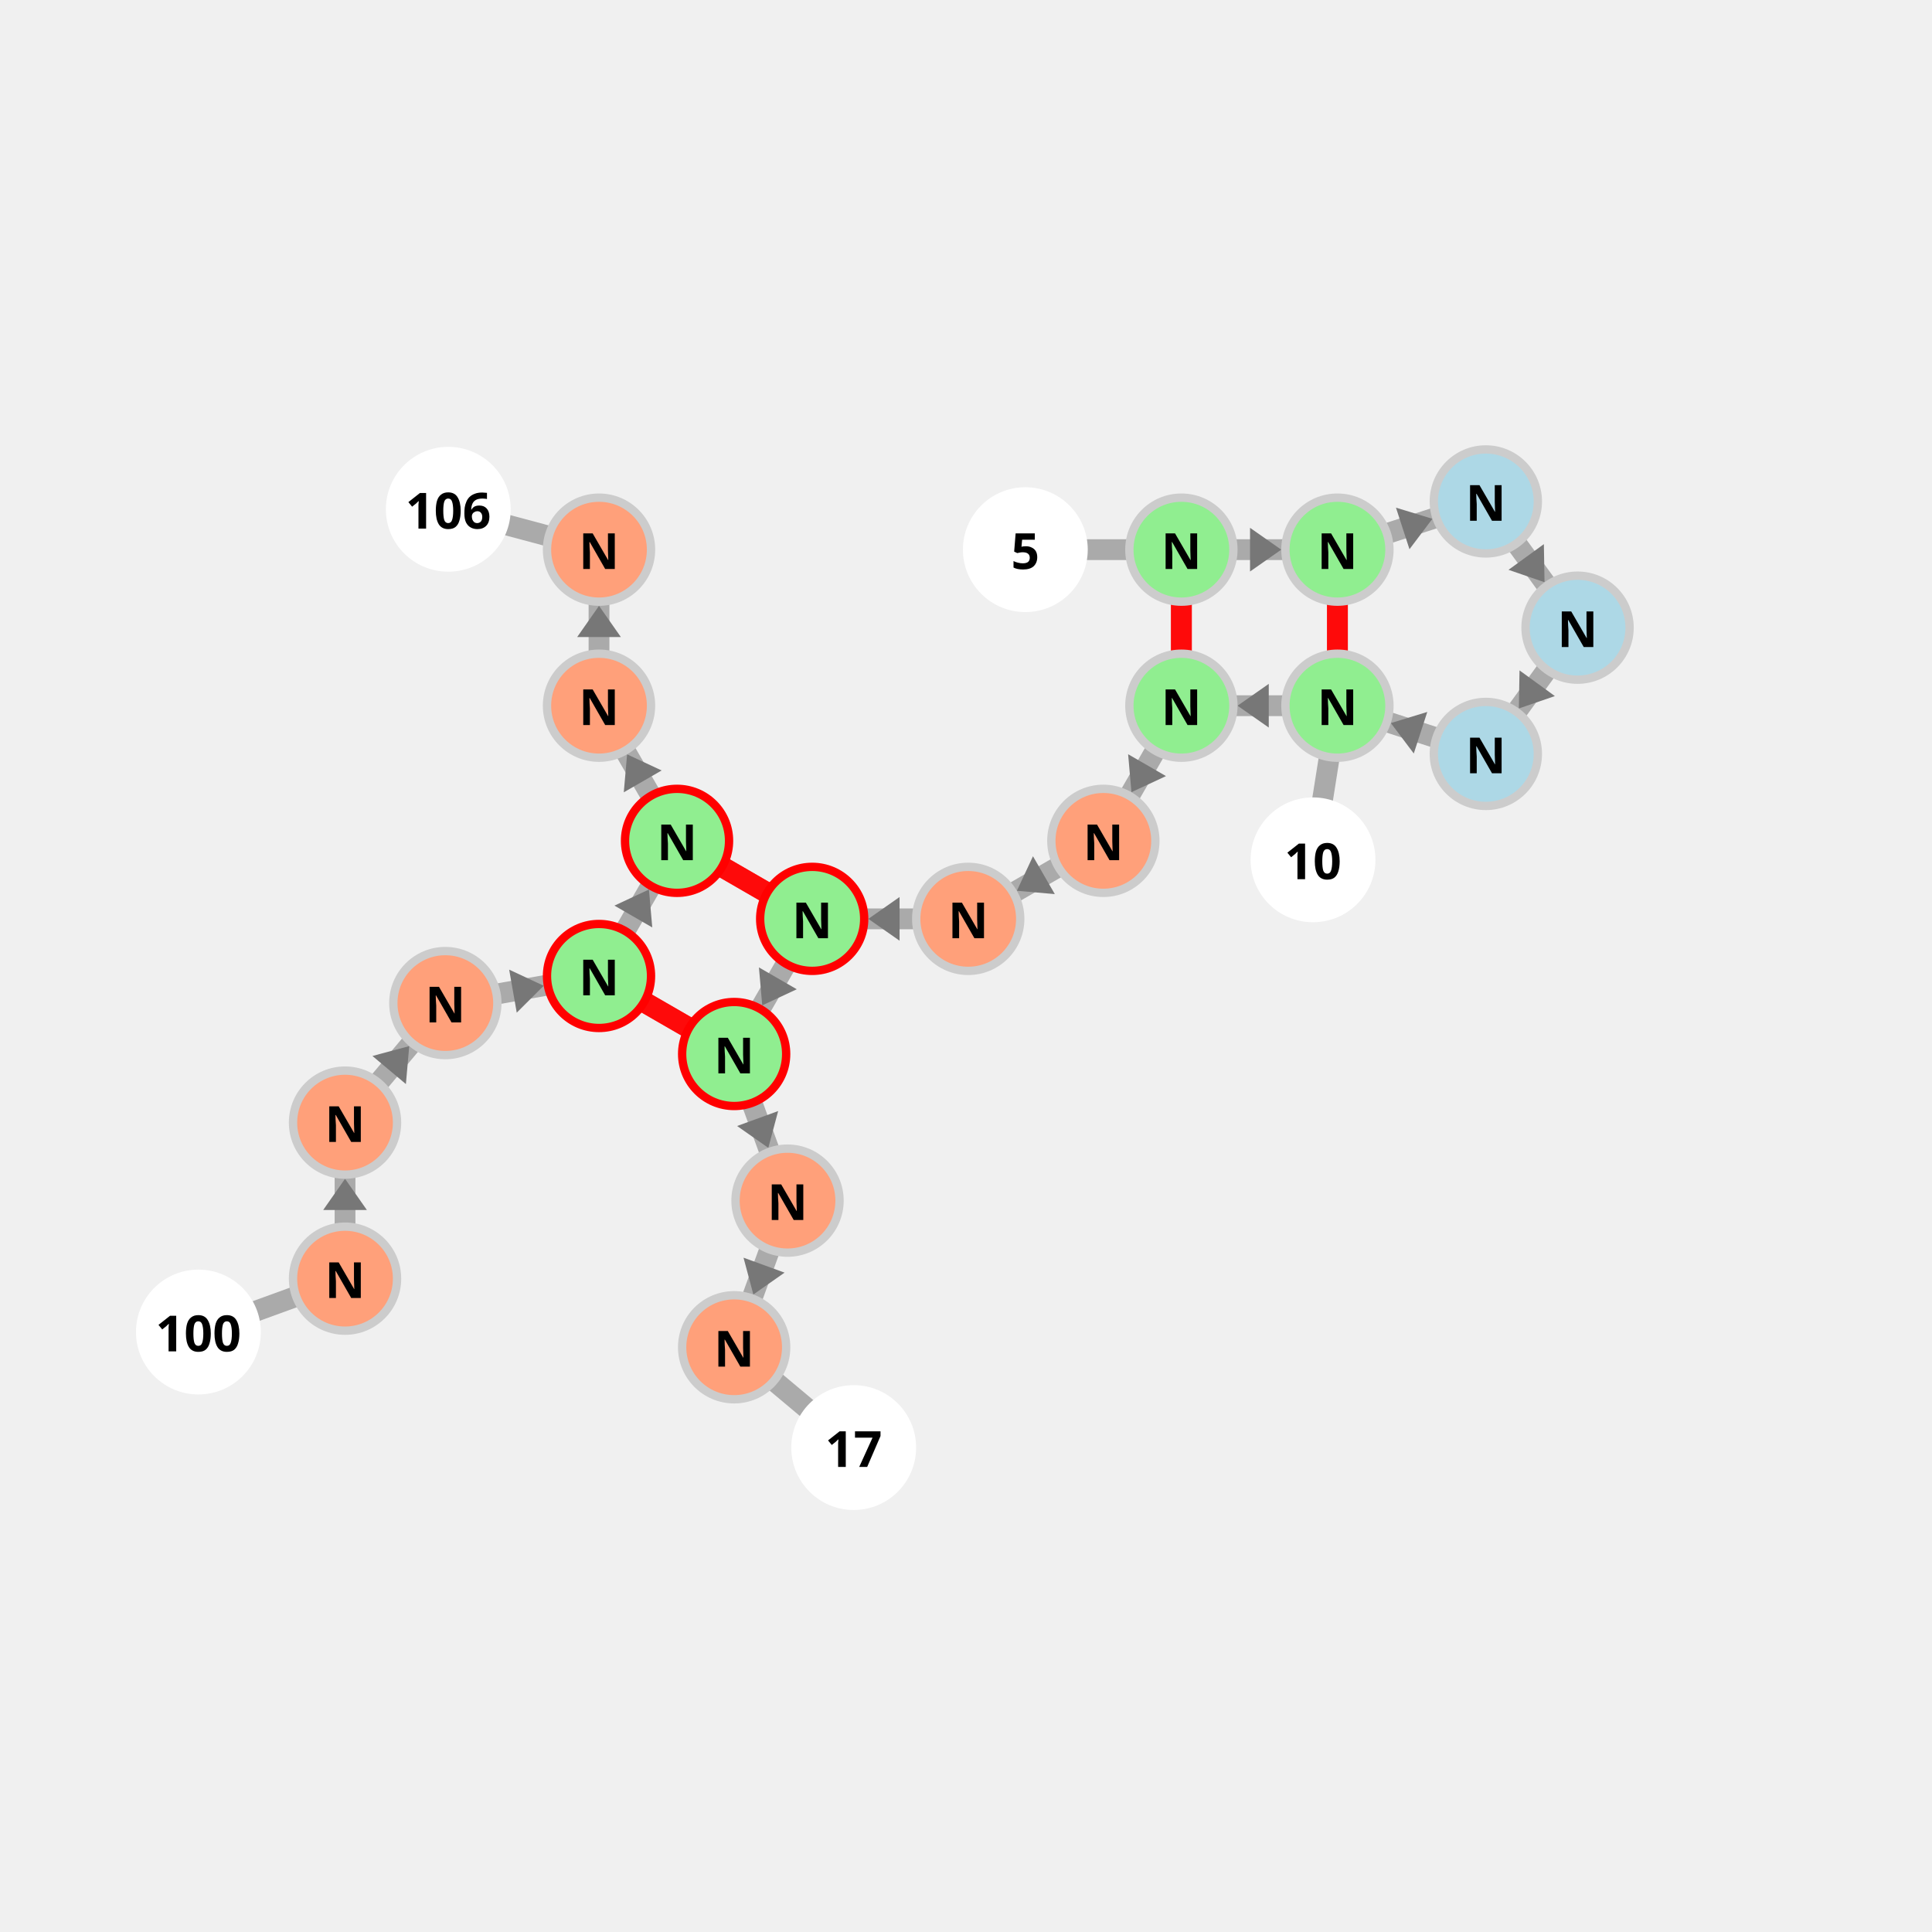
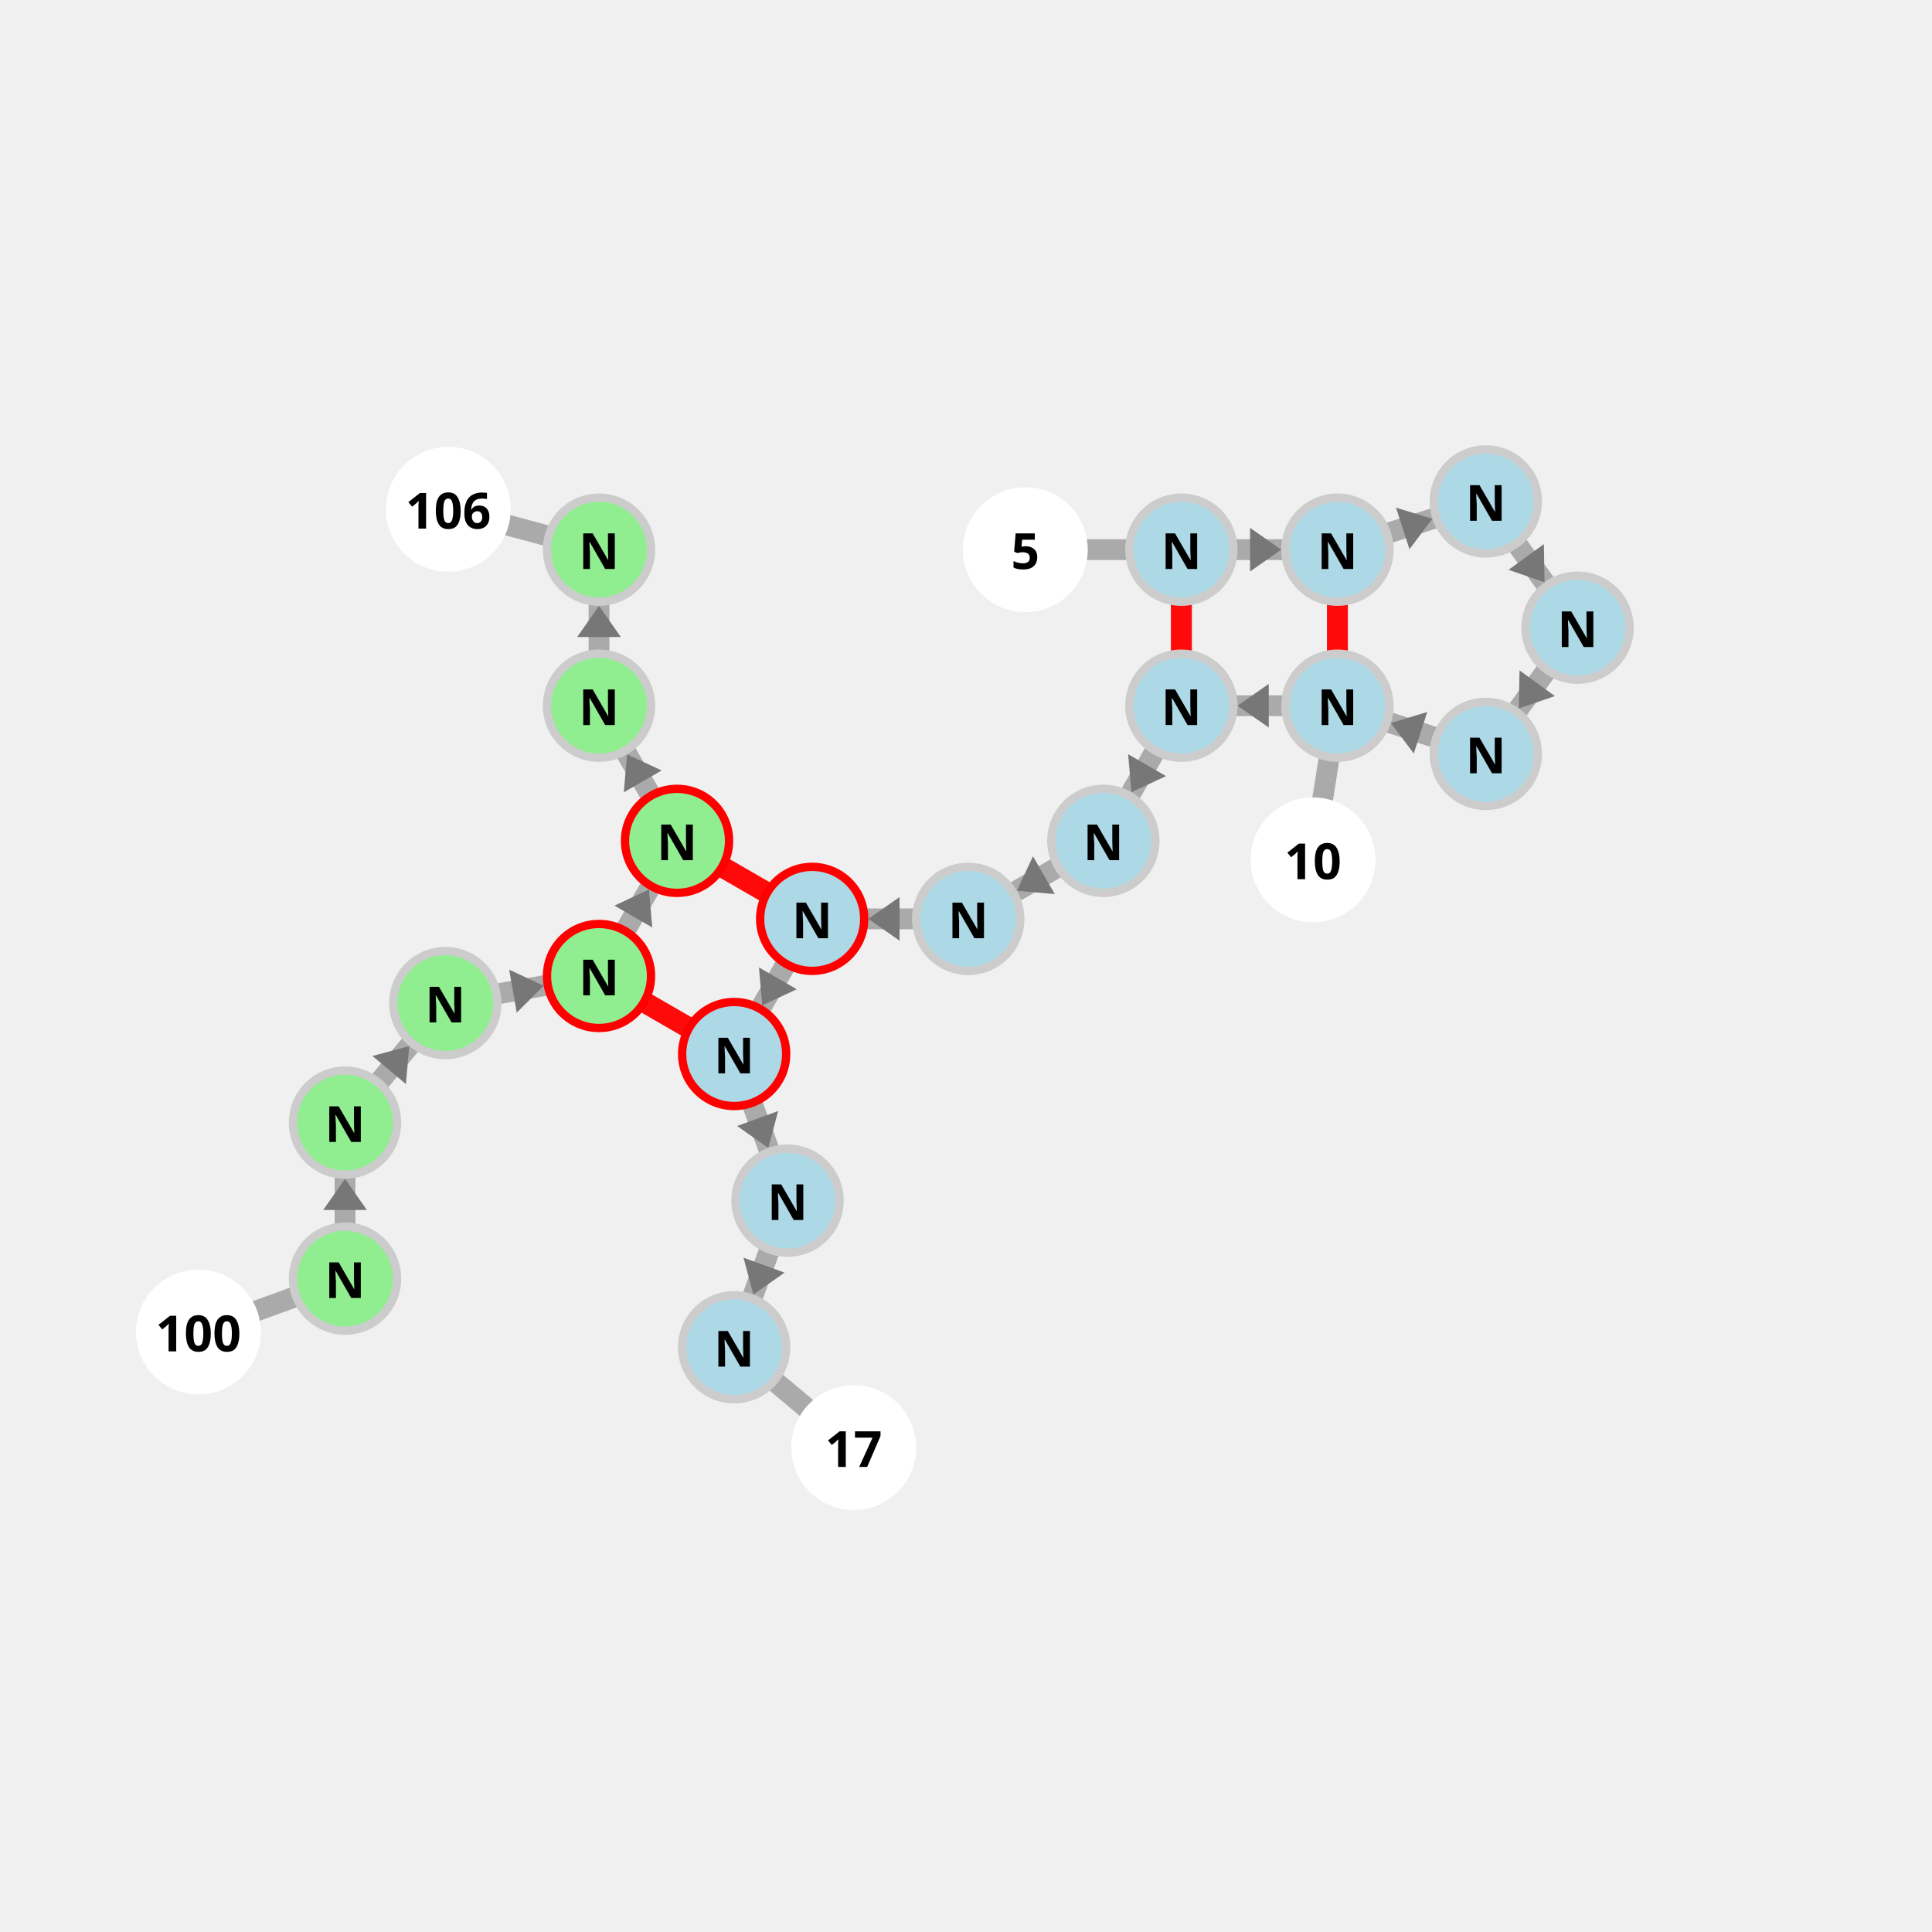
<svg xmlns="http://www.w3.org/2000/svg" viewBox="0 0 300 300">
  <style type="text/css">
 circle.fornac-node, polygon.fornac-node {
  stroke: #ccc;
  stroke-width: 0.8;
  opacity: 1;
  fill: white;
}

path.fornac-directionArrow {
  fill: #777;
  stroke: none;
  stroke-width: 0.8px;
}

g.fornac-plot {
    /* outline: 1px solid red; */
}

circle.fornac-node[base_type="a"] {
  fill: #dbdb8d;
}

circle.fornac-node[base_type="c"] {
  fill: #98df8a;
}

circle.fornac-node[base_type="g"] {
  fill: #ff9896;
}

circle.fornac-node[base_type="u"], circle.fornac-node[base_type="t"] {
  fill: #aec7e8;
}

.fornac-node &gt; text {
     pointer-events: none;
 }

circle.fornac-node[node_type="label"] {
    stroke: transparent;
    stroke-width: 0;
    fill: white;
    display: inline;
}

circle.fornac-node[node_type="protein"] {
    fill: gray;
    fill-opacity: 0.5;
    stroke-width: 4;
}

.fornac-selectedNode &gt; circle.fornac-node {
    stroke: red;
}

text.fornac-nodeLabel {
    font-weight: bold;
    font-family: Tahoma, Geneva, sans-serif;
    font-size: 0.4em;
    color: rgb(100,100,100);
    text-anchor: middle;
    alignment-baseline: middle;
    dominant-baseline: central;
    pointer-events: none;
    -webkit-touch-callout: none;
    -webkit-user-select: none;
    -khtml-user-select: none;
    -moz-user-select: none;
    -ms-user-select: none;
    user-select: none;
}

line.fornac-link {
  stroke: #999;
  stroke-opacity: 0.8;
  stroke-width: 2;
}

line.fornac-link[link_type="pseudoknot"] {
    stroke: red;
}

line.fornac-link[link_type="basepair"] {
  stroke: red;
}

line.fornac-link[link_type="intermolecule"] {
  stroke: blue;
}

line.fornac-link[link_type="chain_chain"] {
  stroke-dasharray: 3,3;
}

line.fornac-link[link_type="fake"] {
  stroke: green;
}

text.fornac-plotLabel {
    font-family: Tahoma, Geneva, sans-serif;
    font-weight: bolder;
    font-size: 1.2em;
    fill: rgba(200, 200, 200, 0.5);
    text-anchor: middle;
    alignment-baseline: central;
}

.fornac-transparent {
    fill: transparent;
    stroke-width: 0;
    stroke-opacity: 0;
    opacity: 0;
    visibility: hidden;
    pointer-events: none;
}

.fornac-dragLine {
  stroke: #999;
  stroke-width: 2;
  pointer-events: none;
}

.fornac-mouseEventHelper &gt; .extent {
  fill-opacity: .1;
  stroke: #fff;
  shape-rendering: crispEdges;
}

.d3-context-menu {
	position: absolute;
	display: none;
	background-color: #f2f2f2;
	border-radius: 4px;

	font-family: Arial, sans-serif;
	font-size: 14px;
	min-width: 150px;
	border: 1px solid #d4d4d4;

	z-index:1200;
}

.d3-context-menu ul {
	list-style-type: none;
	margin: 4px 0px;
	padding: 0px;
	cursor: default;
}

.d3-context-menu ul li {
	padding: 4px 16px;

	-webkit-touch-callout: none; /* iOS Safari */
	-webkit-user-select: none;   /* Chrome/Safari/Opera */
	-khtml-user-select: none;    /* Konqueror */
	-moz-user-select: none;      /* Firefox */
	-ms-user-select: none;       /* Internet Explorer/Edge */
	user-select: none;
}

.d3-context-menu ul li:hover {
	background-color: #4677f8;
	color: #fefefe;
}

.d3-context-menu-selected {
	background-color: #4677f8;
	color: #fefefe;
}

/*
	Header
*/

.d3-context-menu ul li.is-header
.d3-context-menu ul li.is-header:hover {
	background-color: #f2f2f2;
	color: #444;
	font-weight: bold;
	font-style: italic;
}

/*
	Disabled
*/

.d3-context-menu ul li.is-disabled
.d3-context-menu ul li.is-disabled:hover {
	background-color: #f2f2f2;
	color: #888;
	cursor: not-allowed;
}

/*
	Divider
*/

.d3-context-menu ul li.is-divider {
	padding: 0px 0px;
}

.d3-context-menu ul li.is-divider:hover {
	background-color: #f2f2f2;
}

.d3-context-menu ul hr {
	border: 0;
    height: 0;
    border-top: 1px solid rgba(0, 0, 0, 0.1);
    border-bottom: 1px solid rgba(255, 255, 255, 0.3);
}

/*# sourceMappingURL=fornac.css.map*/ 
</style>
  <g class="fornac-plot" transform="translate(21.90713,-76.18627)scale(1.615371,1.615371)">
    <g class="fornac-links">
      <line class="link fornac-link" x1="100" y1="100" x2="100" y2="115" link_type="basepair" pointer-events="all" />
      <line class="link fornac-link" x1="115" y1="100" x2="115" y2="115" link_type="basepair" pointer-events="all" />
      <line class="link fornac-link" x1="100" y1="100" x2="115" y2="100" link_type="backbone" pointer-events="all" />
      <line class="link fornac-link" x1="115" y1="100" x2="129.266" y2="95.365" link_type="backbone" pointer-events="all" />
      <line class="link fornac-link" x1="129.266" y1="95.365" x2="138.083" y2="107.5" link_type="backbone" pointer-events="all" />
      <line class="link fornac-link" x1="138.083" y1="107.5" x2="129.266" y2="119.635" link_type="backbone" pointer-events="all" />
      <line class="link fornac-link" x1="115" y1="115" x2="115" y2="100" link_type="basepair" pointer-events="all" />
      <line class="link fornac-link" x1="129.266" y1="119.635" x2="115" y2="115" link_type="backbone" pointer-events="all" />
      <line class="link fornac-link" x1="100" y1="115" x2="100" y2="100" link_type="basepair" pointer-events="all" />
      <line class="link fornac-link" x1="115" y1="115" x2="100" y2="115" link_type="backbone" pointer-events="all" />
      <line class="link fornac-link" x1="100" y1="115" x2="92.5" y2="127.99" link_type="backbone" pointer-events="all" />
      <line class="link fornac-link" x1="92.5" y1="127.99" x2="79.51" y2="135.49" link_type="backbone" pointer-events="all" />
      <line class="link fornac-link" x1="64.51" y1="135.49" x2="51.519" y2="127.99" link_type="basepair" pointer-events="all" />
      <line class="link fornac-link" x1="79.51" y1="135.49" x2="64.51" y2="135.49" link_type="backbone" pointer-events="all" />
      <line class="link fornac-link" x1="57.01" y1="148.481" x2="44.019" y2="140.981" link_type="basepair" pointer-events="all" />
      <line class="link fornac-link" x1="64.51" y1="135.49" x2="57.01" y2="148.481" link_type="backbone" pointer-events="all" />
      <line class="link fornac-link" x1="57.01" y1="148.481" x2="62.14" y2="162.576" link_type="backbone" pointer-events="all" />
      <line class="link fornac-link" x1="62.14" y1="162.576" x2="57.01" y2="176.672" link_type="backbone" pointer-events="all" />
      <line class="link fornac-link" x1="19.605" y1="170.076" x2="19.605" y2="155.076" link_type="backbone" pointer-events="all" />
      <line class="link fornac-link" x1="19.605" y1="155.076" x2="29.247" y2="143.585" link_type="backbone" pointer-events="all" />
      <line class="link fornac-link" x1="44.019" y1="140.981" x2="57.01" y2="148.481" link_type="basepair" pointer-events="all" />
      <line class="link fornac-link" x1="29.247" y1="143.585" x2="44.019" y2="140.981" link_type="backbone" pointer-events="all" />
      <line class="link fornac-link" x1="51.519" y1="127.99" x2="64.51" y2="135.49" link_type="basepair" pointer-events="all" />
      <line class="link fornac-link" x1="44.019" y1="140.981" x2="51.519" y2="127.99" link_type="backbone" pointer-events="all" />
      <line class="link fornac-link" x1="51.519" y1="127.99" x2="44.019" y2="115" link_type="backbone" pointer-events="all" />
      <line class="link fornac-link" x1="44.019" y1="115" x2="44.019" y2="100" link_type="backbone" pointer-events="all" />
      <line class="link fornac-link" x1="100" y1="100" x2="85" y2="100" link_type="label_link" pointer-events="all" />
      <line class="link fornac-link" x1="115" y1="100" x2="112.653" y2="85.185" link_type="label_link" pointer-events="all" style="display:none" />
      <line class="link fornac-link" x1="129.266" y1="95.365" x2="133.901" y2="81.099" link_type="label_link" pointer-events="all" style="display:none" />
      <line class="link fornac-link" x1="138.083" y1="107.5" x2="153.083" y2="107.5" link_type="label_link" pointer-events="all" style="display:none" />
      <line class="link fornac-link" x1="129.266" y1="119.635" x2="133.901" y2="133.901" link_type="label_link" pointer-events="all" style="display:none" />
      <line class="link fornac-link" x1="115" y1="115" x2="112.653" y2="129.815" link_type="label_link" pointer-events="all" />
      <line class="link fornac-link" x1="100" y1="115" x2="107.5" y2="127.99" link_type="label_link" pointer-events="all" style="display:none" />
      <line class="link fornac-link" x1="92.5" y1="127.99" x2="103.107" y2="138.597" link_type="label_link" pointer-events="all" style="display:none" />
      <line class="link fornac-link" x1="79.51" y1="135.49" x2="83.392" y2="149.979" link_type="label_link" pointer-events="all" style="display:none" />
      <line class="link fornac-link" x1="64.51" y1="135.49" x2="72.01" y2="148.481" link_type="label_link" pointer-events="all" style="display:none" />
      <line class="link fornac-link" x1="57.01" y1="148.481" x2="71.953" y2="149.788" link_type="label_link" pointer-events="all" style="display:none" />
      <line class="link fornac-link" x1="62.14" y1="162.576" x2="77.14" y2="162.576" link_type="label_link" pointer-events="all" style="display:none" />
      <line class="link fornac-link" x1="57.01" y1="176.672" x2="68.5" y2="186.313" link_type="label_link" pointer-events="all" />
      <line class="link fornac-link" x1="44.019" y1="184.172" x2="46.624" y2="198.944" link_type="label_link" pointer-events="all" style="display:none" />
      <line class="link fornac-link" x1="29.247" y1="181.567" x2="21.747" y2="194.557" link_type="label_link" pointer-events="all" style="display:none" />
      <line class="link fornac-link" x1="19.605" y1="170.076" x2="5.51" y2="175.206" link_type="label_link" pointer-events="all" />
      <line class="link fornac-link" x1="19.605" y1="155.076" x2="5.51" y2="149.946" link_type="label_link" pointer-events="all" style="display:none" />
      <line class="link fornac-link" x1="29.247" y1="143.585" x2="21.747" y2="130.595" link_type="label_link" pointer-events="all" style="display:none" />
      <line class="link fornac-link" x1="44.019" y1="140.981" x2="35.416" y2="128.693" link_type="label_link" pointer-events="all" style="display:none" />
      <line class="link fornac-link" x1="51.519" y1="127.99" x2="36.519" y2="127.99" link_type="label_link" pointer-events="all" style="display:none" />
      <line class="link fornac-link" x1="44.019" y1="115" x2="29.53" y2="118.882" link_type="label_link" pointer-events="all" style="display:none" />
      <line class="link fornac-link" x1="44.019" y1="100" x2="29.53" y2="96.118" link_type="label_link" pointer-events="all" />
    </g>
    <g class="fornac-nodes">
      <g class="gnode" struct_name="empty" transform="translate(100,100)" num="n1" rnum="n22">
        <path class="fornac-directionArrow" node_num="1" />
-         <circle class="fornac-node" node_type="nucleotide" node_num="1" r="5" style="fill: lightgreen;" />
+         <circle class="fornac-node" node_type="nucleotide" node_num="1" r="5" style="fill: lightblue;" />
        <text class="fornac-nodeLabel" label_type="nucleotide">N</text>
      </g>
      <g class="gnode" struct_name="empty" transform="translate(115,100)" num="n2" rnum="n21">
        <path class="fornac-directionArrow" node_num="2" d="M-8.4,-2.1L-5.4,0L-8.4,2.1" />
-         <circle class="fornac-node" node_type="nucleotide" node_num="2" r="5" style="fill: lightgreen;" />
+         <circle class="fornac-node" node_type="nucleotide" node_num="2" r="5" style="fill: lightblue;" />
        <text class="fornac-nodeLabel" label_type="nucleotide">N</text>
      </g>
      <g class="gnode" struct_name="empty" transform="translate(129.2658,95.36475)" num="n3" rnum="n20">
        <path class="fornac-directionArrow" node_num="3" d="M-8.638,0.599L-5.136,1.669L-7.34,4.593" />
        <circle class="fornac-node" node_type="nucleotide" node_num="3" r="5" style="fill: lightblue;" />
        <text class="fornac-nodeLabel" label_type="nucleotide">N</text>
      </g>
      <g class="gnode" struct_name="empty" transform="translate(138.0826,107.5)" num="n4" rnum="n19">
        <path class="fornac-directionArrow" node_num="4" d="M-3.238,-8.03L-3.174,-4.369L-6.636,-5.561" />
        <circle class="fornac-node" node_type="nucleotide" node_num="4" r="5" style="fill: lightblue;" />
        <text class="fornac-nodeLabel" label_type="nucleotide">N</text>
      </g>
      <g class="gnode" struct_name="empty" transform="translate(129.2658,119.6353)" num="n5" rnum="n18">
        <path class="fornac-directionArrow" node_num="5" d="M6.636,-5.561L3.174,-4.369L3.238,-8.03" />
        <circle class="fornac-node" node_type="nucleotide" node_num="5" r="5" style="fill: lightblue;" />
        <text class="fornac-nodeLabel" label_type="nucleotide">N</text>
      </g>
      <g class="gnode" struct_name="empty" transform="translate(115,115)" num="n6" rnum="n17">
        <path class="fornac-directionArrow" node_num="6" d="M7.34,4.593L5.136,1.669L8.638,0.599" />
-         <circle class="fornac-node" node_type="nucleotide" node_num="6" r="5" style="fill: lightgreen;" />
+         <circle class="fornac-node" node_type="nucleotide" node_num="6" r="5" style="fill: lightblue;" />
        <text class="fornac-nodeLabel" label_type="nucleotide">N</text>
      </g>
      <g class="gnode" struct_name="empty" transform="translate(100,115)" num="n7" rnum="n16">
        <path class="fornac-directionArrow" node_num="7" d="M8.4,2.1L5.4,0L8.4,-2.1" />
-         <circle class="fornac-node" node_type="nucleotide" node_num="7" r="5" style="fill: lightgreen;" />
+         <circle class="fornac-node" node_type="nucleotide" node_num="7" r="5" style="fill: lightblue;" />
        <text class="fornac-nodeLabel" label_type="nucleotide">N</text>
      </g>
      <g class="gnode" struct_name="empty" transform="translate(92.5,127.9904)" num="n8" rnum="n15">
        <path class="fornac-directionArrow" node_num="8" d="M6.019,-6.225L2.7,-4.677L2.381,-8.325" />
-         <circle class="fornac-node" node_type="nucleotide" node_num="8" r="5" style="fill: lightsalmon;" />
+         <circle class="fornac-node" node_type="nucleotide" node_num="8" r="5" style="fill: lightblue;" />
        <text class="fornac-nodeLabel" label_type="nucleotide">N</text>
      </g>
      <g class="gnode" struct_name="empty" transform="translate(79.50962,135.4904)" num="n9" rnum="n14">
        <path class="fornac-directionArrow" node_num="9" d="M8.325,-2.381L4.677,-2.7L6.225,-6.019" />
-         <circle class="fornac-node" node_type="nucleotide" node_num="9" r="5" style="fill: lightsalmon;" />
+         <circle class="fornac-node" node_type="nucleotide" node_num="9" r="5" style="fill: lightblue;" />
        <text class="fornac-nodeLabel" label_type="nucleotide">N</text>
      </g>
      <g class="gnode" struct_name="empty" transform="translate(64.50962,135.4904)" num="n10" rnum="n13">
        <path class="fornac-directionArrow" node_num="10" d="M8.4,2.1L5.4,-1.0231815394945444e-14L8.4,-2.1" />
-         <circle class="fornac-node" node_type="nucleotide" node_num="10" r="5" style="fill: lightgreen;stroke: red;" />
+         <circle class="fornac-node" node_type="nucleotide" node_num="10" r="5" style="fill: lightblue;stroke: red;" />
        <text class="fornac-nodeLabel" label_type="nucleotide">N</text>
      </g>
      <g class="gnode" struct_name="empty" transform="translate(57.00962,148.4808)" num="n11" rnum="n12">
        <path class="fornac-directionArrow" node_num="11" d="M6.019,-6.225L2.7,-4.677L2.381,-8.325" />
-         <circle class="fornac-node" node_type="nucleotide" node_num="11" r="5" style="fill: lightgreen;stroke: red;" />
+         <circle class="fornac-node" node_type="nucleotide" node_num="11" r="5" style="fill: lightblue;stroke: red;" />
        <text class="fornac-nodeLabel" label_type="nucleotide">N</text>
      </g>
      <g class="gnode" struct_name="empty" transform="translate(62.13992,162.5762)" num="n12" rnum="n11">
        <path class="fornac-directionArrow" node_num="12" d="M-0.9,-8.612L-1.847,-5.074L-4.846,-7.175" />
-         <circle class="fornac-node" node_type="nucleotide" node_num="12" r="5" style="fill: lightsalmon;" />
+         <circle class="fornac-node" node_type="nucleotide" node_num="12" r="5" style="fill: lightblue;" />
        <text class="fornac-nodeLabel" label_type="nucleotide">N</text>
      </g>
      <g class="gnode" struct_name="empty" transform="translate(57.00962,176.6715)" num="n13" rnum="n10">
        <path class="fornac-directionArrow" node_num="13" d="M4.846,-7.175L1.847,-5.074L0.9,-8.612" />
-         <circle class="fornac-node" node_type="nucleotide" node_num="13" r="5" style="fill: lightsalmon;" />
+         <circle class="fornac-node" node_type="nucleotide" node_num="13" r="5" style="fill: lightblue;" />
        <text class="fornac-nodeLabel" label_type="nucleotide">N</text>
      </g>
      <g class="gnode" struct_name="empty" transform="translate(44.01924,184.1715)" num="n14" rnum="n9">
        <text class="fornac-nodeLabel" label_type="middle" />
      </g>
      <g class="gnode" struct_name="empty" transform="translate(29.24712,181.5668)" num="n15" rnum="n8">
        <text class="fornac-nodeLabel" label_type="middle" />
      </g>
      <g class="gnode" struct_name="empty" transform="translate(19.60531,170.0762)" num="n16" rnum="n7">
        <path class="fornac-directionArrow" node_num="16" />
-         <circle class="fornac-node" node_type="nucleotide" node_num="16" r="5" style="fill: lightsalmon;" />
+         <circle class="fornac-node" node_type="nucleotide" node_num="16" r="5" style="fill: lightgreen;" />
        <text class="fornac-nodeLabel" label_type="nucleotide">N</text>
      </g>
      <g class="gnode" struct_name="empty" transform="translate(19.60531,155.0762)" num="n17" rnum="n6">
        <path class="fornac-directionArrow" node_num="17" d="M-2.1,8.4L6.394884621840902e-15,5.4L2.1,8.4" />
-         <circle class="fornac-node" node_type="nucleotide" node_num="17" r="5" style="fill: lightsalmon;" />
+         <circle class="fornac-node" node_type="nucleotide" node_num="17" r="5" style="fill: lightgreen;" />
        <text class="fornac-nodeLabel" label_type="nucleotide">N</text>
      </g>
      <g class="gnode" struct_name="empty" transform="translate(29.24712,143.5855)" num="n18" rnum="n5">
        <path class="fornac-directionArrow" node_num="18" d="M-7.008,5.085L-3.471,4.137L-3.791,7.785" />
-         <circle class="fornac-node" node_type="nucleotide" node_num="18" r="5" style="fill: lightsalmon;" />
+         <circle class="fornac-node" node_type="nucleotide" node_num="18" r="5" style="fill: lightgreen;" />
        <text class="fornac-nodeLabel" label_type="nucleotide">N</text>
      </g>
      <g class="gnode" struct_name="empty" transform="translate(44.01924,140.9808)" num="n19" rnum="n4">
        <path class="fornac-directionArrow" node_num="19" d="M-8.637,-0.609L-5.318,0.938L-7.908,3.527" />
        <circle class="fornac-node" node_type="nucleotide" node_num="19" r="5" style="fill: lightgreen;stroke: red;" />
        <text class="fornac-nodeLabel" label_type="nucleotide">N</text>
      </g>
      <g class="gnode" struct_name="empty" transform="translate(51.51924,127.9904)" num="n20" rnum="n3">
        <path class="fornac-directionArrow" node_num="20" d="M-6.019,6.225L-2.7,4.677L-2.381,8.325" />
        <circle class="fornac-node" node_type="nucleotide" node_num="20" r="5" style="fill: lightgreen;stroke: red;" />
        <text class="fornac-nodeLabel" label_type="nucleotide">N</text>
      </g>
      <g class="gnode" struct_name="empty" transform="translate(44.01924,115)" num="n21" rnum="n2">
        <path class="fornac-directionArrow" node_num="21" d="M2.381,8.325L2.7,4.677L6.019,6.225" />
-         <circle class="fornac-node" node_type="nucleotide" node_num="21" r="5" style="fill: lightsalmon;" />
+         <circle class="fornac-node" node_type="nucleotide" node_num="21" r="5" style="fill: lightgreen;" />
        <text class="fornac-nodeLabel" label_type="nucleotide">N</text>
      </g>
      <g class="gnode" struct_name="empty" transform="translate(44.01924,100)" num="n22" rnum="n1">
        <path class="fornac-directionArrow" node_num="22" d="M-2.1,8.4L1.0231815394945444e-14,5.4L2.1,8.4" />
-         <circle class="fornac-node" node_type="nucleotide" node_num="22" r="5" style="fill: lightsalmon;" />
+         <circle class="fornac-node" node_type="nucleotide" node_num="22" r="5" style="fill: lightgreen;" />
        <text class="fornac-nodeLabel" label_type="nucleotide">N</text>
      </g>
      <g class="gnode" struct_name="empty" transform="translate(85,100)" num="n-1" rnum="n24">
        <circle class="fornac-node" r="6" node_type="label" node_num="-1" />
        <text class="fornac-nodeLabel" label_type="label">5</text>
      </g>
      <g class="gnode" struct_name="empty" transform="translate(112.6535,85.18467)" num="n-1" rnum="n24" style="display:none">
        <circle class="fornac-node" r="6" node_type="label" node_num="-1" />
        <text class="fornac-nodeLabel" label_type="label">0</text>
      </g>
      <g class="gnode" struct_name="empty" transform="translate(133.9011,81.0989)" num="n-1" rnum="n24" style="display:none">
        <circle class="fornac-node" r="6" node_type="label" node_num="-1" />
        <text class="fornac-nodeLabel" label_type="label">0</text>
      </g>
      <g class="gnode" struct_name="empty" transform="translate(153.0826,107.5)" num="n-1" rnum="n24" style="display:none">
        <circle class="fornac-node" r="6" node_type="label" node_num="-1" />
        <text class="fornac-nodeLabel" label_type="label">0</text>
      </g>
      <g class="gnode" struct_name="empty" transform="translate(133.9011,133.9011)" num="n-1" rnum="n24" style="display:none">
        <circle class="fornac-node" r="6" node_type="label" node_num="-1" />
        <text class="fornac-nodeLabel" label_type="label">0</text>
      </g>
      <g class="gnode" struct_name="empty" transform="translate(112.6535,129.8153)" num="n-1" rnum="n24">
        <circle class="fornac-node" r="6" node_type="label" node_num="-1" />
        <text class="fornac-nodeLabel" label_type="label">10</text>
      </g>
      <g class="gnode" struct_name="empty" transform="translate(107.5,127.9904)" num="n-1" rnum="n24" style="display:none">
        <circle class="fornac-node" r="6" node_type="label" node_num="-1" />
        <text class="fornac-nodeLabel" label_type="label">0</text>
      </g>
      <g class="gnode" struct_name="empty" transform="translate(103.1066,138.597)" num="n-1" rnum="n24" style="display:none">
        <circle class="fornac-node" r="6" node_type="label" node_num="-1" />
        <text class="fornac-nodeLabel" label_type="label">0</text>
      </g>
      <g class="gnode" struct_name="empty" transform="translate(83.3919,149.9793)" num="n-1" rnum="n24" style="display:none">
        <circle class="fornac-node" r="6" node_type="label" node_num="-1" />
        <text class="fornac-nodeLabel" label_type="label">0</text>
      </g>
      <g class="gnode" struct_name="empty" transform="translate(72.00962,148.4808)" num="n-1" rnum="n24" style="display:none">
        <circle class="fornac-node" r="6" node_type="label" node_num="-1" />
        <text class="fornac-nodeLabel" label_type="label">0</text>
      </g>
      <g class="gnode" struct_name="empty" transform="translate(71.95254,149.7881)" num="n-1" rnum="n24" style="display:none">
        <circle class="fornac-node" r="6" node_type="label" node_num="-1" />
        <text class="fornac-nodeLabel" label_type="label">0</text>
      </g>
      <g class="gnode" struct_name="empty" transform="translate(77.13992,162.5762)" num="n-1" rnum="n24" style="display:none">
        <circle class="fornac-node" r="6" node_type="label" node_num="-1" />
        <text class="fornac-nodeLabel" label_type="label">0</text>
      </g>
      <g class="gnode" struct_name="empty" transform="translate(68.50029,186.3134)" num="n-1" rnum="n24">
        <circle class="fornac-node" r="6" node_type="label" node_num="-1" />
        <text class="fornac-nodeLabel" label_type="label">17</text>
      </g>
      <g class="gnode" struct_name="empty" transform="translate(46.62396,198.9437)" num="n-1" rnum="n24" style="display:none">
        <circle class="fornac-node" r="6" node_type="label" node_num="-1" />
        <text class="fornac-nodeLabel" label_type="label">0</text>
      </g>
      <g class="gnode" struct_name="empty" transform="translate(21.74712,194.5572)" num="n-1" rnum="n24" style="display:none">
        <circle class="fornac-node" r="6" node_type="label" node_num="-1" />
        <text class="fornac-nodeLabel" label_type="label">0</text>
      </g>
      <g class="gnode" struct_name="empty" transform="translate(5.509918,175.2065)" num="n-1" rnum="n24">
        <circle class="fornac-node" r="6" node_type="label" node_num="-1" />
        <text class="fornac-nodeLabel" label_type="label">100</text>
      </g>
      <g class="gnode" struct_name="empty" transform="translate(5.509918,149.9458)" num="n-1" rnum="n24" style="display:none">
        <circle class="fornac-node" r="6" node_type="label" node_num="-1" />
        <text class="fornac-nodeLabel" label_type="label">0</text>
      </g>
      <g class="gnode" struct_name="empty" transform="translate(21.74712,130.5951)" num="n-1" rnum="n24" style="display:none">
        <circle class="fornac-node" r="6" node_type="label" node_num="-1" />
        <text class="fornac-nodeLabel" label_type="label">0</text>
      </g>
      <g class="gnode" struct_name="empty" transform="translate(35.41559,128.6935)" num="n-1" rnum="n24" style="display:none">
        <circle class="fornac-node" r="6" node_type="label" node_num="-1" />
        <text class="fornac-nodeLabel" label_type="label">0</text>
      </g>
      <g class="gnode" struct_name="empty" transform="translate(36.51924,127.9904)" num="n-1" rnum="n24" style="display:none">
        <circle class="fornac-node" r="6" node_type="label" node_num="-1" />
        <text class="fornac-nodeLabel" label_type="label">0</text>
      </g>
      <g class="gnode" struct_name="empty" transform="translate(29.53035,118.8823)" num="n-1" rnum="n24" style="display:none">
        <circle class="fornac-node" r="6" node_type="label" node_num="-1" />
        <text class="fornac-nodeLabel" label_type="label">0</text>
      </g>
      <g class="gnode" struct_name="empty" transform="translate(29.53035,96.11771)" num="n-1" rnum="n24">
        <circle class="fornac-node" r="6" node_type="label" node_num="-1" />
        <text class="fornac-nodeLabel" label_type="label">106</text>
      </g>
      <g class="gnode" transform="translate(107.5,107.5)" num="n-1" rnum="n24">
        <text class="fornac-nodeLabel" label_type="middle" />
      </g>
      <g class="gnode" transform="translate(54.26443,138.2356)" num="n-1" rnum="n24">
        <text class="fornac-nodeLabel" label_type="middle" />
      </g>
      <g class="gnode" transform="translate(44.01924,100)" num="n-3" rnum="n26">
        <text class="fornac-nodeLabel" label_type="middle" />
      </g>
      <g class="gnode" transform="translate(100,100)" num="n-2" rnum="n25">
        <text class="fornac-nodeLabel" label_type="middle" />
      </g>
      <g class="gnode" transform="translate(72.00962,119.6202)" num="n-1" rnum="n24">
        <text class="fornac-nodeLabel" label_type="middle" />
      </g>
      <g class="gnode" transform="translate(40.21139,162.5762)" num="n-1" rnum="n24">
        <text class="fornac-nodeLabel" label_type="middle" />
      </g>
      <g class="gnode" transform="translate(125.3229,107.5)" num="n-1" rnum="n24">
        <text class="fornac-nodeLabel" label_type="middle" />
      </g>
    </g>
  </g>
</svg>
